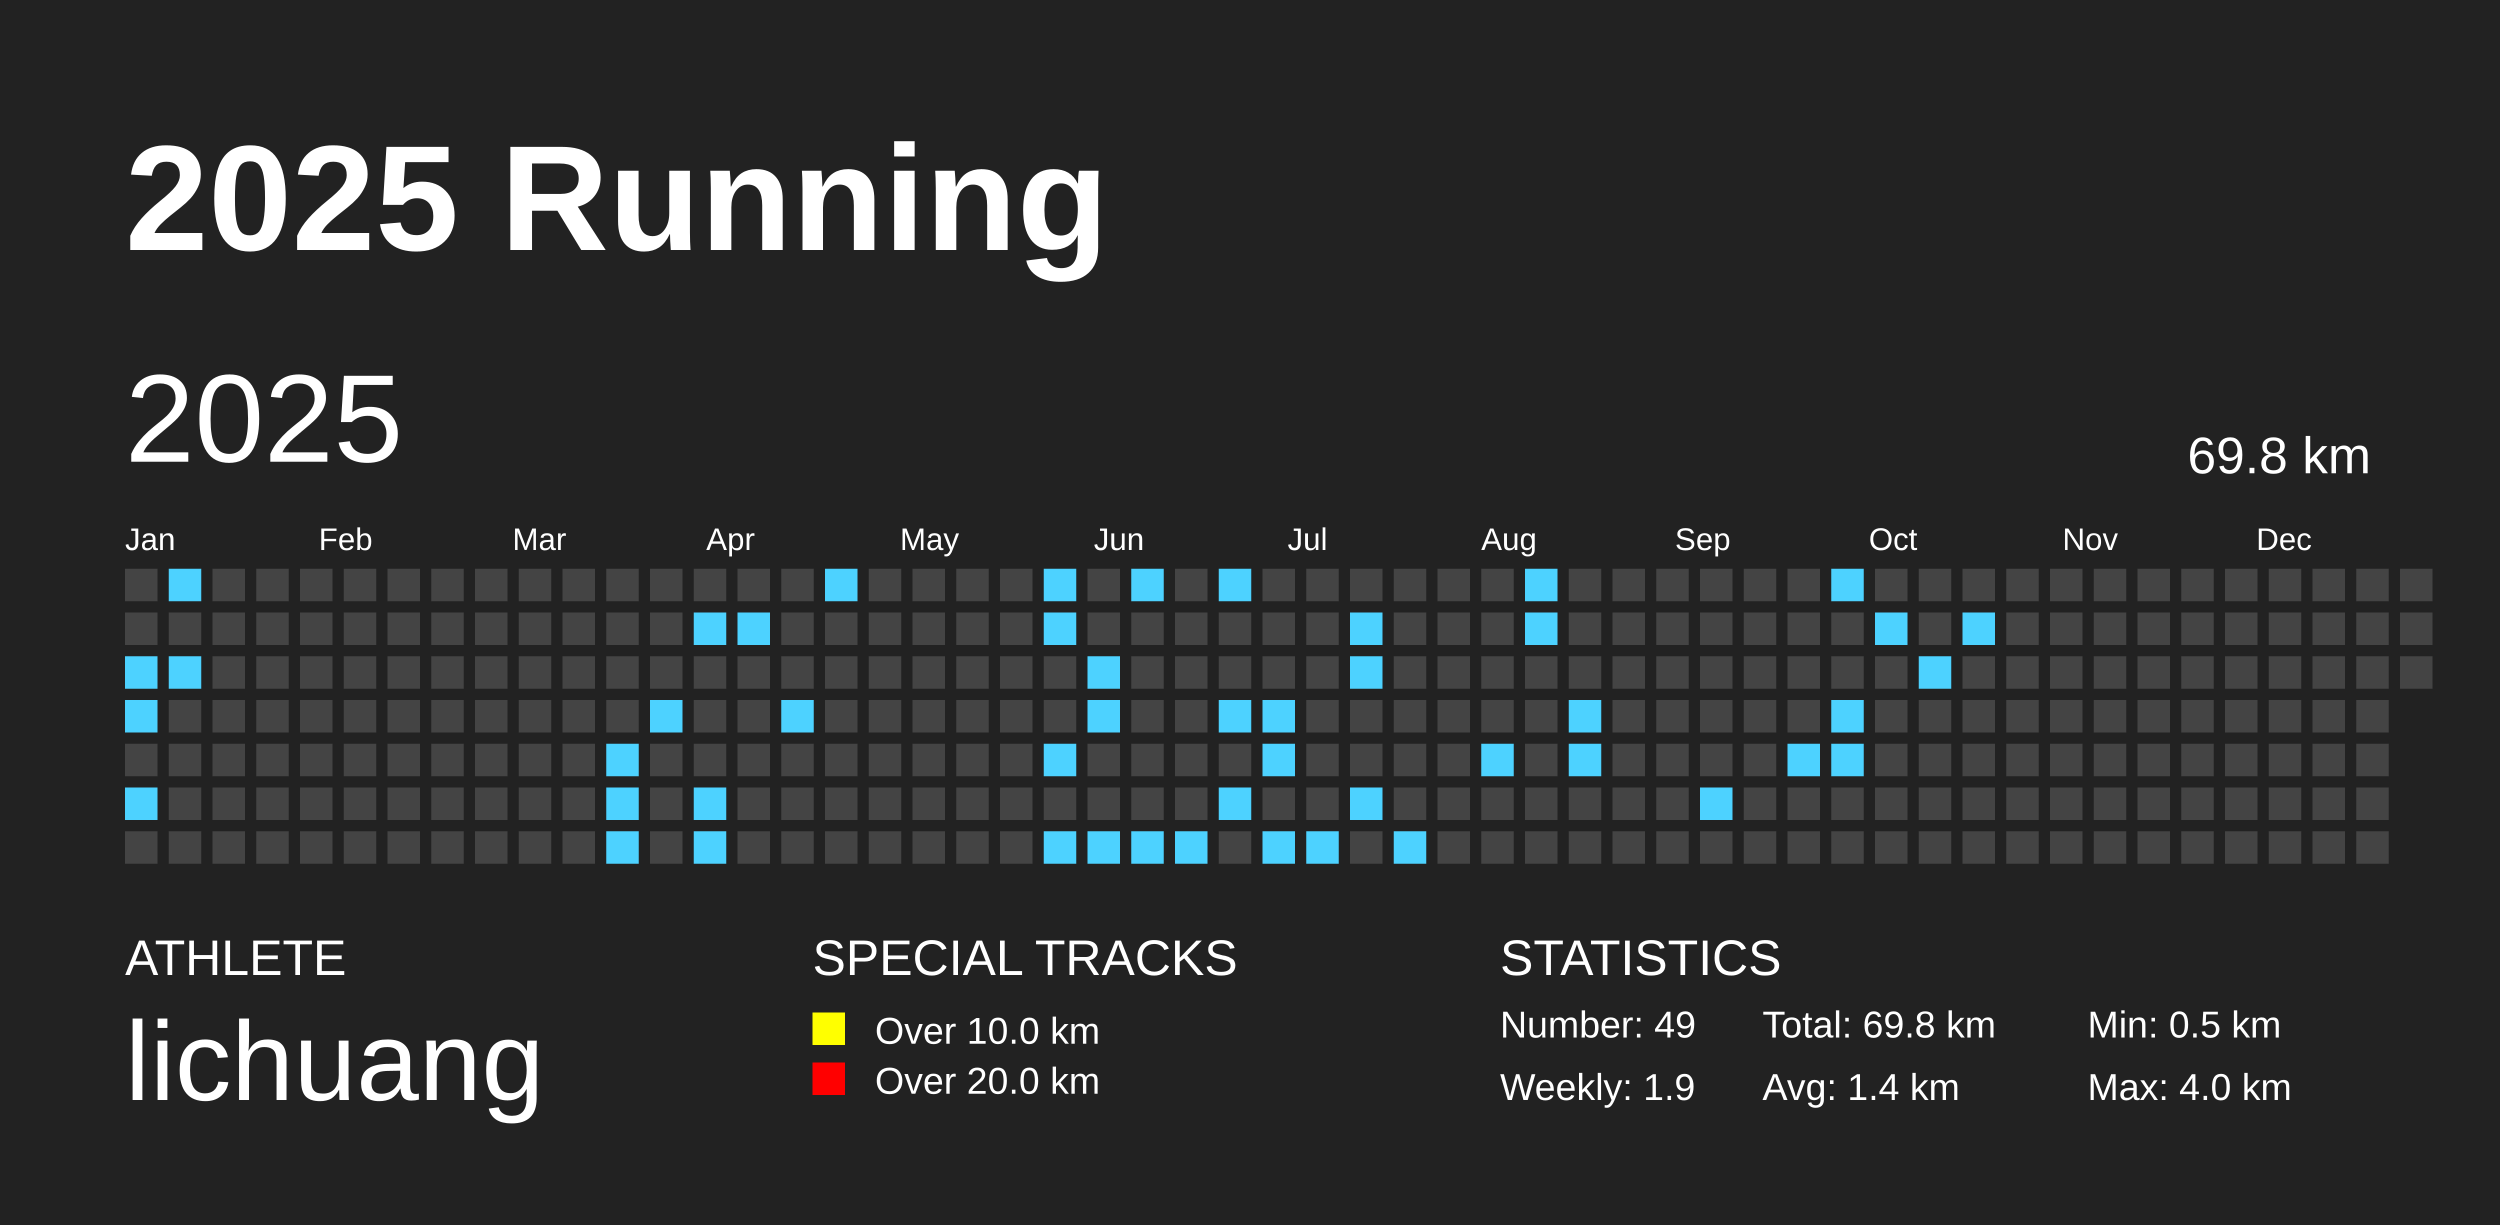
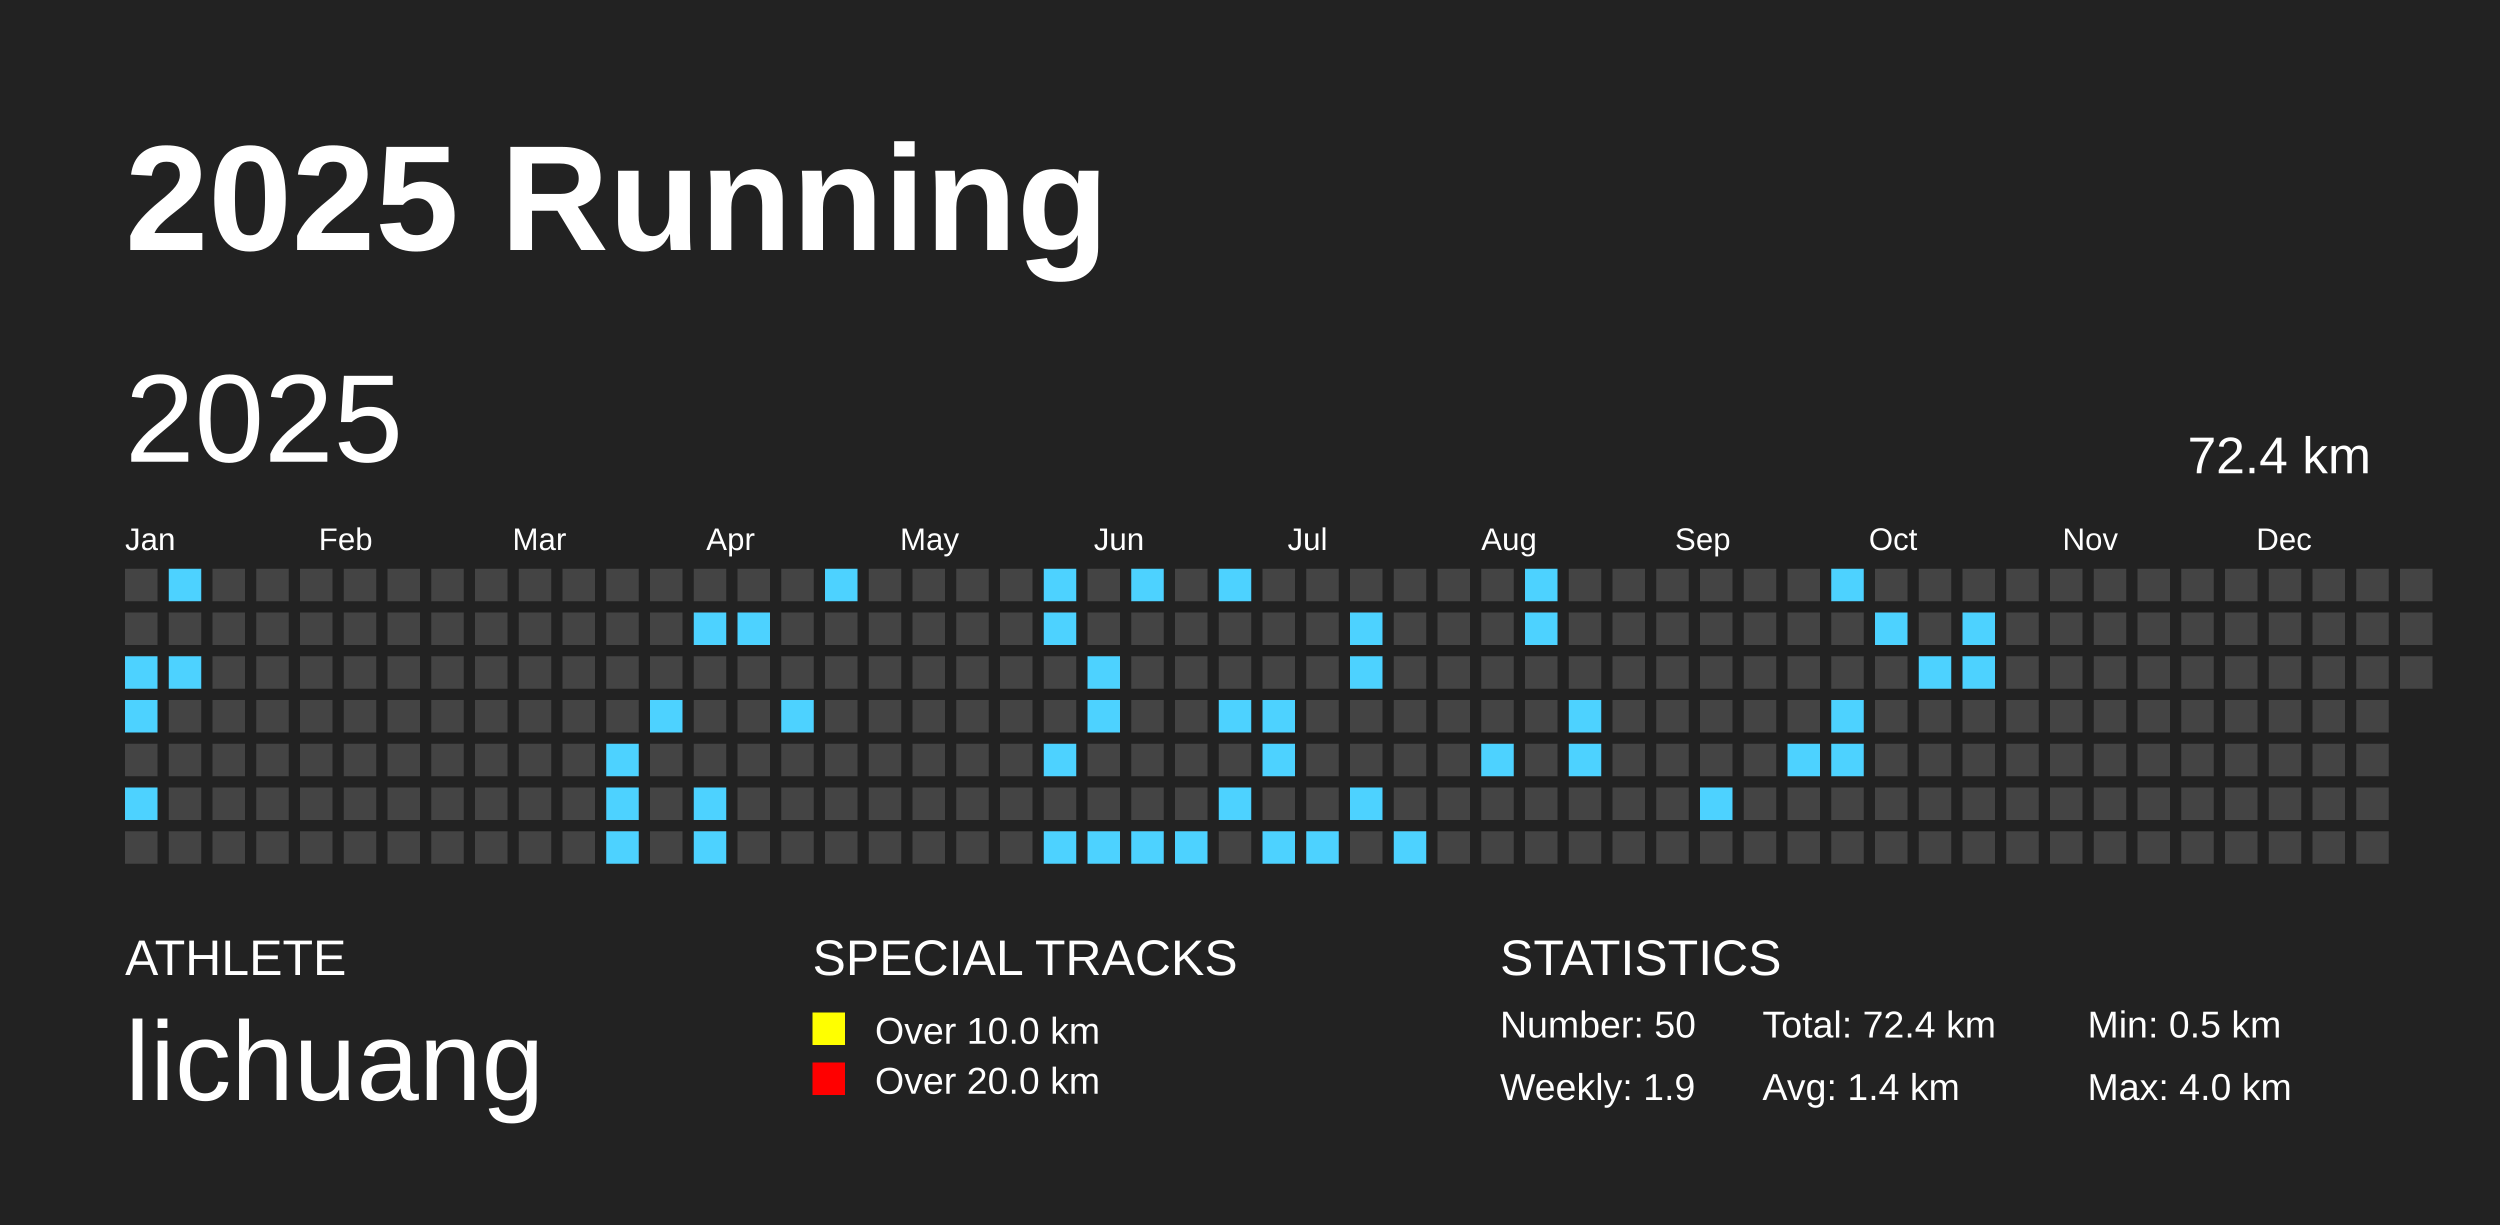
<svg xmlns="http://www.w3.org/2000/svg" baseProfile="full" height="98mm" version="1.1" viewBox="0,0,200,98" width="200mm">
  <defs />
  <rect fill="#222222" height="98" width="200" x="0" y="0" />
  <text fill="#FFFFFF" style="font-size:12px; font-family:Arial; font-weight:bold;" x="10" y="20">2025 Running</text>
  <text fill="#FFFFFF" style="font-size:4px; font-family:Arial" x="10" y="78">ATHLETE</text>
  <text fill="#FFFFFF" style="font-size:9px; font-family:Arial" x="10" y="88">lichuang</text>
  <text fill="#FFFFFF" style="font-size:4px; font-family:Arial" x="65" y="78">SPECIAL TRACKS</text>
  <rect fill="yellow" height="2.6" width="2.6" x="65" y="81" />
  <text fill="#FFFFFF" style="font-size:3px; font-family:Arial" x="70" y="83.5">Over 10.0 km</text>
  <rect fill="red" height="2.6" width="2.6" x="65" y="85" />
  <text fill="#FFFFFF" style="font-size:3px; font-family:Arial" x="70" y="87.5">Over 20.0 km</text>
  <text fill="#FFFFFF" style="font-size:4px; font-family:Arial" x="120" y="78">STATISTICS</text>
-   <text fill="#FFFFFF" style="font-size:3px; font-family:Arial" x="120" y="83">Number: 49</text>
+   <text fill="#FFFFFF" style="font-size:3px; font-family:Arial" x="120" y="83">Number: 50</text>
  <text fill="#FFFFFF" style="font-size:3px; font-family:Arial" x="120" y="88">Weekly: 1.9</text>
-   <text fill="#FFFFFF" style="font-size:3px; font-family:Arial" x="141" y="83">Total: 69.8 km</text>
+   <text fill="#FFFFFF" style="font-size:3px; font-family:Arial" x="141" y="83">Total: 72.4 km</text>
  <text fill="#FFFFFF" style="font-size:3px; font-family:Arial" x="141" y="88">Avg: 1.4 km</text>
  <text fill="#FFFFFF" style="font-size:3px; font-family:Arial" x="167" y="83">Min: 0.5 km</text>
  <text fill="#FFFFFF" style="font-size:3px; font-family:Arial" x="167" y="88">Max: 4.0 km</text>
  <text dominant-baseline="hanging" fill="#FFFFFF" style="font-size:10.0px; font-family:Arial;" x="10" y="30">2025</text>
-   <text dominant-baseline="hanging" fill="#FFFFFF" style="font-size:4.125px; font-family:Arial;" x="175" y="35">69.8 km</text>
+   <text dominant-baseline="hanging" fill="#FFFFFF" style="font-size:4.125px; font-family:Arial;" x="175" y="35">72.4 km</text>
  <text fill="#FFFFFF" style="font-size:2.5px; font-family:Arial" x="10.0" y="44">Jan</text>
  <text fill="#FFFFFF" style="font-size:2.5px; font-family:Arial" x="25.5" y="44">Feb</text>
  <text fill="#FFFFFF" style="font-size:2.5px; font-family:Arial" x="41.0" y="44">Mar</text>
  <text fill="#FFFFFF" style="font-size:2.5px; font-family:Arial" x="56.5" y="44">Apr</text>
  <text fill="#FFFFFF" style="font-size:2.5px; font-family:Arial" x="72.0" y="44">May</text>
  <text fill="#FFFFFF" style="font-size:2.5px; font-family:Arial" x="87.5" y="44">Jun</text>
  <text fill="#FFFFFF" style="font-size:2.5px; font-family:Arial" x="103.0" y="44">Jul</text>
  <text fill="#FFFFFF" style="font-size:2.5px; font-family:Arial" x="118.5" y="44">Aug</text>
  <text fill="#FFFFFF" style="font-size:2.5px; font-family:Arial" x="134.0" y="44">Sep</text>
  <text fill="#FFFFFF" style="font-size:2.5px; font-family:Arial" x="149.5" y="44">Oct</text>
  <text fill="#FFFFFF" style="font-size:2.5px; font-family:Arial" x="165.0" y="44">Nov</text>
  <text fill="#FFFFFF" style="font-size:2.5px; font-family:Arial" x="180.5" y="44">Dec</text>
  <rect fill="#444444" height="2.6" width="2.6" x="10.0" y="45.5" />
  <rect fill="#444444" height="2.6" width="2.6" x="10.0" y="49.0" />
  <rect fill="#4dd2ff" height="2.6" width="2.6" x="10.0" y="52.5" />
  <rect fill="#4dd2ff" height="2.6" width="2.6" x="10.0" y="56.0" />
  <rect fill="#444444" height="2.6" width="2.6" x="10.0" y="59.5" />
  <rect fill="#4dd2ff" height="2.6" width="2.6" x="10.0" y="63.0" />
  <rect fill="#444444" height="2.6" width="2.6" x="10.0" y="66.5" />
  <rect fill="#4dd2ff" height="2.6" width="2.6" x="13.5" y="45.5" />
  <rect fill="#444444" height="2.6" width="2.6" x="13.5" y="49.0" />
  <rect fill="#4dd2ff" height="2.6" width="2.6" x="13.5" y="52.5" />
  <rect fill="#444444" height="2.6" width="2.6" x="13.5" y="56.0" />
  <rect fill="#444444" height="2.6" width="2.6" x="13.5" y="59.5" />
  <rect fill="#444444" height="2.6" width="2.6" x="13.5" y="63.0" />
  <rect fill="#444444" height="2.6" width="2.6" x="13.5" y="66.5" />
  <rect fill="#444444" height="2.6" width="2.6" x="17.0" y="45.5" />
  <rect fill="#444444" height="2.6" width="2.6" x="17.0" y="49.0" />
  <rect fill="#444444" height="2.6" width="2.6" x="17.0" y="52.5" />
  <rect fill="#444444" height="2.6" width="2.6" x="17.0" y="56.0" />
  <rect fill="#444444" height="2.6" width="2.6" x="17.0" y="59.5" />
  <rect fill="#444444" height="2.6" width="2.6" x="17.0" y="63.0" />
  <rect fill="#444444" height="2.6" width="2.6" x="17.0" y="66.5" />
  <rect fill="#444444" height="2.6" width="2.6" x="20.5" y="45.5" />
  <rect fill="#444444" height="2.6" width="2.6" x="20.5" y="49.0" />
  <rect fill="#444444" height="2.6" width="2.6" x="20.5" y="52.5" />
  <rect fill="#444444" height="2.6" width="2.6" x="20.5" y="56.0" />
  <rect fill="#444444" height="2.6" width="2.6" x="20.5" y="59.5" />
  <rect fill="#444444" height="2.6" width="2.6" x="20.5" y="63.0" />
  <rect fill="#444444" height="2.6" width="2.6" x="20.5" y="66.5" />
  <rect fill="#444444" height="2.6" width="2.6" x="24.0" y="45.5" />
  <rect fill="#444444" height="2.6" width="2.6" x="24.0" y="49.0" />
  <rect fill="#444444" height="2.6" width="2.6" x="24.0" y="52.5" />
  <rect fill="#444444" height="2.6" width="2.6" x="24.0" y="56.0" />
  <rect fill="#444444" height="2.6" width="2.6" x="24.0" y="59.5" />
  <rect fill="#444444" height="2.6" width="2.6" x="24.0" y="63.0" />
  <rect fill="#444444" height="2.6" width="2.6" x="24.0" y="66.5" />
  <rect fill="#444444" height="2.6" width="2.6" x="27.5" y="45.5" />
  <rect fill="#444444" height="2.6" width="2.6" x="27.5" y="49.0" />
  <rect fill="#444444" height="2.6" width="2.6" x="27.5" y="52.5" />
  <rect fill="#444444" height="2.6" width="2.6" x="27.5" y="56.0" />
  <rect fill="#444444" height="2.6" width="2.6" x="27.5" y="59.5" />
  <rect fill="#444444" height="2.6" width="2.6" x="27.5" y="63.0" />
  <rect fill="#444444" height="2.6" width="2.6" x="27.5" y="66.5" />
  <rect fill="#444444" height="2.6" width="2.6" x="31.0" y="45.5" />
  <rect fill="#444444" height="2.6" width="2.6" x="31.0" y="49.0" />
  <rect fill="#444444" height="2.6" width="2.6" x="31.0" y="52.5" />
  <rect fill="#444444" height="2.6" width="2.6" x="31.0" y="56.0" />
  <rect fill="#444444" height="2.6" width="2.6" x="31.0" y="59.5" />
  <rect fill="#444444" height="2.6" width="2.6" x="31.0" y="63.0" />
  <rect fill="#444444" height="2.6" width="2.6" x="31.0" y="66.5" />
  <rect fill="#444444" height="2.6" width="2.6" x="34.5" y="45.5" />
  <rect fill="#444444" height="2.6" width="2.6" x="34.5" y="49.0" />
  <rect fill="#444444" height="2.6" width="2.6" x="34.5" y="52.5" />
  <rect fill="#444444" height="2.6" width="2.6" x="34.5" y="56.0" />
  <rect fill="#444444" height="2.6" width="2.6" x="34.5" y="59.5" />
  <rect fill="#444444" height="2.6" width="2.6" x="34.5" y="63.0" />
  <rect fill="#444444" height="2.6" width="2.6" x="34.5" y="66.5" />
  <rect fill="#444444" height="2.6" width="2.6" x="38.0" y="45.5" />
  <rect fill="#444444" height="2.6" width="2.6" x="38.0" y="49.0" />
  <rect fill="#444444" height="2.6" width="2.6" x="38.0" y="52.5" />
  <rect fill="#444444" height="2.6" width="2.6" x="38.0" y="56.0" />
  <rect fill="#444444" height="2.6" width="2.6" x="38.0" y="59.5" />
  <rect fill="#444444" height="2.6" width="2.6" x="38.0" y="63.0" />
  <rect fill="#444444" height="2.6" width="2.6" x="38.0" y="66.5" />
  <rect fill="#444444" height="2.6" width="2.6" x="41.5" y="45.5" />
  <rect fill="#444444" height="2.6" width="2.6" x="41.5" y="49.0" />
  <rect fill="#444444" height="2.6" width="2.6" x="41.5" y="52.5" />
  <rect fill="#444444" height="2.6" width="2.6" x="41.5" y="56.0" />
  <rect fill="#444444" height="2.6" width="2.6" x="41.5" y="59.5" />
  <rect fill="#444444" height="2.6" width="2.6" x="41.5" y="63.0" />
  <rect fill="#444444" height="2.6" width="2.6" x="41.5" y="66.5" />
  <rect fill="#444444" height="2.6" width="2.6" x="45.0" y="45.5" />
  <rect fill="#444444" height="2.6" width="2.6" x="45.0" y="49.0" />
  <rect fill="#444444" height="2.6" width="2.6" x="45.0" y="52.5" />
  <rect fill="#444444" height="2.6" width="2.6" x="45.0" y="56.0" />
  <rect fill="#444444" height="2.6" width="2.6" x="45.0" y="59.5" />
  <rect fill="#444444" height="2.6" width="2.6" x="45.0" y="63.0" />
  <rect fill="#444444" height="2.6" width="2.6" x="45.0" y="66.5" />
  <rect fill="#444444" height="2.6" width="2.6" x="48.5" y="45.5" />
  <rect fill="#444444" height="2.6" width="2.6" x="48.5" y="49.0" />
  <rect fill="#444444" height="2.6" width="2.6" x="48.5" y="52.5" />
  <rect fill="#444444" height="2.6" width="2.6" x="48.5" y="56.0" />
  <rect fill="#4dd2ff" height="2.6" width="2.6" x="48.5" y="59.5" />
  <rect fill="#4dd2ff" height="2.6" width="2.6" x="48.5" y="63.0" />
  <rect fill="#4dd2ff" height="2.6" width="2.6" x="48.5" y="66.5" />
  <rect fill="#444444" height="2.6" width="2.6" x="52.0" y="45.5" />
  <rect fill="#444444" height="2.6" width="2.6" x="52.0" y="49.0" />
  <rect fill="#444444" height="2.6" width="2.6" x="52.0" y="52.5" />
  <rect fill="#4dd2ff" height="2.6" width="2.6" x="52.0" y="56.0" />
  <rect fill="#444444" height="2.6" width="2.6" x="52.0" y="59.5" />
  <rect fill="#444444" height="2.6" width="2.6" x="52.0" y="63.0" />
  <rect fill="#444444" height="2.6" width="2.6" x="52.0" y="66.5" />
  <rect fill="#444444" height="2.6" width="2.6" x="55.5" y="45.5" />
  <rect fill="#4dd2ff" height="2.6" width="2.6" x="55.5" y="49.0" />
  <rect fill="#444444" height="2.6" width="2.6" x="55.5" y="52.5" />
  <rect fill="#444444" height="2.6" width="2.6" x="55.5" y="56.0" />
  <rect fill="#444444" height="2.6" width="2.6" x="55.5" y="59.5" />
  <rect fill="#4dd2ff" height="2.6" width="2.6" x="55.5" y="63.0" />
  <rect fill="#4dd2ff" height="2.6" width="2.6" x="55.5" y="66.5" />
  <rect fill="#444444" height="2.6" width="2.6" x="59.0" y="45.5" />
  <rect fill="#4dd2ff" height="2.6" width="2.6" x="59.0" y="49.0" />
  <rect fill="#444444" height="2.6" width="2.6" x="59.0" y="52.5" />
  <rect fill="#444444" height="2.6" width="2.6" x="59.0" y="56.0" />
  <rect fill="#444444" height="2.6" width="2.6" x="59.0" y="59.5" />
  <rect fill="#444444" height="2.6" width="2.6" x="59.0" y="63.0" />
  <rect fill="#444444" height="2.6" width="2.6" x="59.0" y="66.5" />
  <rect fill="#444444" height="2.6" width="2.6" x="62.5" y="45.5" />
  <rect fill="#444444" height="2.6" width="2.6" x="62.5" y="49.0" />
  <rect fill="#444444" height="2.6" width="2.6" x="62.5" y="52.5" />
  <rect fill="#4dd2ff" height="2.6" width="2.6" x="62.5" y="56.0" />
  <rect fill="#444444" height="2.6" width="2.6" x="62.5" y="59.5" />
  <rect fill="#444444" height="2.6" width="2.6" x="62.5" y="63.0" />
  <rect fill="#444444" height="2.6" width="2.6" x="62.5" y="66.5" />
  <rect fill="#4dd2ff" height="2.6" width="2.6" x="66.0" y="45.5" />
  <rect fill="#444444" height="2.6" width="2.6" x="66.0" y="49.0" />
  <rect fill="#444444" height="2.6" width="2.6" x="66.0" y="52.5" />
  <rect fill="#444444" height="2.6" width="2.6" x="66.0" y="56.0" />
  <rect fill="#444444" height="2.6" width="2.6" x="66.0" y="59.5" />
  <rect fill="#444444" height="2.6" width="2.6" x="66.0" y="63.0" />
  <rect fill="#444444" height="2.6" width="2.6" x="66.0" y="66.5" />
  <rect fill="#444444" height="2.6" width="2.6" x="69.5" y="45.5" />
  <rect fill="#444444" height="2.6" width="2.6" x="69.5" y="49.0" />
  <rect fill="#444444" height="2.6" width="2.6" x="69.5" y="52.5" />
  <rect fill="#444444" height="2.6" width="2.6" x="69.5" y="56.0" />
  <rect fill="#444444" height="2.6" width="2.6" x="69.5" y="59.5" />
  <rect fill="#444444" height="2.6" width="2.6" x="69.5" y="63.0" />
  <rect fill="#444444" height="2.6" width="2.6" x="69.5" y="66.5" />
  <rect fill="#444444" height="2.6" width="2.6" x="73.0" y="45.5" />
  <rect fill="#444444" height="2.6" width="2.6" x="73.0" y="49.0" />
  <rect fill="#444444" height="2.6" width="2.6" x="73.0" y="52.5" />
  <rect fill="#444444" height="2.6" width="2.6" x="73.0" y="56.0" />
  <rect fill="#444444" height="2.6" width="2.6" x="73.0" y="59.5" />
  <rect fill="#444444" height="2.6" width="2.6" x="73.0" y="63.0" />
  <rect fill="#444444" height="2.6" width="2.6" x="73.0" y="66.5" />
  <rect fill="#444444" height="2.6" width="2.6" x="76.5" y="45.5" />
  <rect fill="#444444" height="2.6" width="2.6" x="76.5" y="49.0" />
  <rect fill="#444444" height="2.6" width="2.6" x="76.5" y="52.5" />
  <rect fill="#444444" height="2.6" width="2.6" x="76.5" y="56.0" />
  <rect fill="#444444" height="2.6" width="2.6" x="76.5" y="59.5" />
  <rect fill="#444444" height="2.6" width="2.6" x="76.5" y="63.0" />
  <rect fill="#444444" height="2.6" width="2.6" x="76.5" y="66.5" />
  <rect fill="#444444" height="2.6" width="2.6" x="80.0" y="45.5" />
  <rect fill="#444444" height="2.6" width="2.6" x="80.0" y="49.0" />
  <rect fill="#444444" height="2.6" width="2.6" x="80.0" y="52.5" />
  <rect fill="#444444" height="2.6" width="2.6" x="80.0" y="56.0" />
  <rect fill="#444444" height="2.6" width="2.6" x="80.0" y="59.5" />
  <rect fill="#444444" height="2.6" width="2.6" x="80.0" y="63.0" />
  <rect fill="#444444" height="2.6" width="2.6" x="80.0" y="66.5" />
  <rect fill="#4dd2ff" height="2.6" width="2.6" x="83.5" y="45.5" />
  <rect fill="#4dd2ff" height="2.6" width="2.6" x="83.5" y="49.0" />
  <rect fill="#444444" height="2.6" width="2.6" x="83.5" y="52.5" />
  <rect fill="#444444" height="2.6" width="2.6" x="83.5" y="56.0" />
  <rect fill="#4dd2ff" height="2.6" width="2.6" x="83.5" y="59.5" />
  <rect fill="#444444" height="2.6" width="2.6" x="83.5" y="63.0" />
  <rect fill="#4dd2ff" height="2.6" width="2.6" x="83.5" y="66.5" />
  <rect fill="#444444" height="2.6" width="2.6" x="87.0" y="45.5" />
  <rect fill="#444444" height="2.6" width="2.6" x="87.0" y="49.0" />
  <rect fill="#4dd2ff" height="2.6" width="2.6" x="87.0" y="52.5" />
  <rect fill="#4dd2ff" height="2.6" width="2.6" x="87.0" y="56.0" />
  <rect fill="#444444" height="2.6" width="2.6" x="87.0" y="59.5" />
  <rect fill="#444444" height="2.6" width="2.6" x="87.0" y="63.0" />
  <rect fill="#4dd2ff" height="2.6" width="2.6" x="87.0" y="66.5" />
  <rect fill="#4dd2ff" height="2.6" width="2.6" x="90.5" y="45.5" />
  <rect fill="#444444" height="2.6" width="2.6" x="90.5" y="49.0" />
  <rect fill="#444444" height="2.6" width="2.6" x="90.5" y="52.5" />
  <rect fill="#444444" height="2.6" width="2.6" x="90.5" y="56.0" />
  <rect fill="#444444" height="2.6" width="2.6" x="90.5" y="59.5" />
  <rect fill="#444444" height="2.6" width="2.6" x="90.5" y="63.0" />
  <rect fill="#4dd2ff" height="2.6" width="2.6" x="90.5" y="66.5" />
  <rect fill="#444444" height="2.6" width="2.6" x="94.0" y="45.5" />
  <rect fill="#444444" height="2.6" width="2.6" x="94.0" y="49.0" />
  <rect fill="#444444" height="2.6" width="2.6" x="94.0" y="52.5" />
  <rect fill="#444444" height="2.6" width="2.6" x="94.0" y="56.0" />
  <rect fill="#444444" height="2.6" width="2.6" x="94.0" y="59.5" />
  <rect fill="#444444" height="2.6" width="2.6" x="94.0" y="63.0" />
  <rect fill="#4dd2ff" height="2.6" width="2.6" x="94.0" y="66.5" />
  <rect fill="#4dd2ff" height="2.6" width="2.6" x="97.5" y="45.5" />
  <rect fill="#444444" height="2.6" width="2.6" x="97.5" y="49.0" />
  <rect fill="#444444" height="2.6" width="2.6" x="97.5" y="52.5" />
  <rect fill="#4dd2ff" height="2.6" width="2.6" x="97.5" y="56.0" />
  <rect fill="#444444" height="2.6" width="2.6" x="97.5" y="59.5" />
  <rect fill="#4dd2ff" height="2.6" width="2.6" x="97.5" y="63.0" />
  <rect fill="#444444" height="2.6" width="2.6" x="97.5" y="66.5" />
  <rect fill="#444444" height="2.6" width="2.6" x="101.0" y="45.5" />
  <rect fill="#444444" height="2.6" width="2.6" x="101.0" y="49.0" />
  <rect fill="#444444" height="2.6" width="2.6" x="101.0" y="52.5" />
  <rect fill="#4dd2ff" height="2.6" width="2.6" x="101.0" y="56.0" />
  <rect fill="#4dd2ff" height="2.6" width="2.6" x="101.0" y="59.5" />
  <rect fill="#444444" height="2.6" width="2.6" x="101.0" y="63.0" />
  <rect fill="#4dd2ff" height="2.6" width="2.6" x="101.0" y="66.5" />
  <rect fill="#444444" height="2.6" width="2.6" x="104.5" y="45.5" />
  <rect fill="#444444" height="2.6" width="2.6" x="104.5" y="49.0" />
  <rect fill="#444444" height="2.6" width="2.6" x="104.5" y="52.5" />
  <rect fill="#444444" height="2.6" width="2.6" x="104.5" y="56.0" />
  <rect fill="#444444" height="2.6" width="2.6" x="104.5" y="59.5" />
  <rect fill="#444444" height="2.6" width="2.6" x="104.5" y="63.0" />
  <rect fill="#4dd2ff" height="2.6" width="2.6" x="104.5" y="66.5" />
  <rect fill="#444444" height="2.6" width="2.6" x="108.0" y="45.5" />
  <rect fill="#4dd2ff" height="2.6" width="2.6" x="108.0" y="49.0" />
  <rect fill="#4dd2ff" height="2.6" width="2.6" x="108.0" y="52.5" />
  <rect fill="#444444" height="2.6" width="2.6" x="108.0" y="56.0" />
  <rect fill="#444444" height="2.6" width="2.6" x="108.0" y="59.5" />
  <rect fill="#4dd2ff" height="2.6" width="2.6" x="108.0" y="63.0" />
  <rect fill="#444444" height="2.6" width="2.6" x="108.0" y="66.5" />
  <rect fill="#444444" height="2.6" width="2.6" x="111.5" y="45.5" />
  <rect fill="#444444" height="2.6" width="2.6" x="111.5" y="49.0" />
  <rect fill="#444444" height="2.6" width="2.6" x="111.5" y="52.5" />
  <rect fill="#444444" height="2.6" width="2.6" x="111.5" y="56.0" />
  <rect fill="#444444" height="2.6" width="2.6" x="111.5" y="59.5" />
  <rect fill="#444444" height="2.6" width="2.6" x="111.5" y="63.0" />
  <rect fill="#4dd2ff" height="2.6" width="2.6" x="111.5" y="66.5" />
  <rect fill="#444444" height="2.6" width="2.6" x="115.0" y="45.5" />
  <rect fill="#444444" height="2.6" width="2.6" x="115.0" y="49.0" />
  <rect fill="#444444" height="2.6" width="2.6" x="115.0" y="52.5" />
  <rect fill="#444444" height="2.6" width="2.6" x="115.0" y="56.0" />
  <rect fill="#444444" height="2.6" width="2.6" x="115.0" y="59.5" />
  <rect fill="#444444" height="2.6" width="2.6" x="115.0" y="63.0" />
  <rect fill="#444444" height="2.6" width="2.6" x="115.0" y="66.5" />
  <rect fill="#444444" height="2.6" width="2.6" x="118.5" y="45.5" />
  <rect fill="#444444" height="2.6" width="2.6" x="118.5" y="49.0" />
  <rect fill="#444444" height="2.6" width="2.6" x="118.5" y="52.5" />
  <rect fill="#444444" height="2.6" width="2.6" x="118.5" y="56.0" />
  <rect fill="#4dd2ff" height="2.6" width="2.6" x="118.5" y="59.5" />
  <rect fill="#444444" height="2.6" width="2.6" x="118.5" y="63.0" />
  <rect fill="#444444" height="2.6" width="2.6" x="118.5" y="66.5" />
  <rect fill="#4dd2ff" height="2.6" width="2.6" x="122.0" y="45.5" />
  <rect fill="#4dd2ff" height="2.6" width="2.6" x="122.0" y="49.0" />
  <rect fill="#444444" height="2.6" width="2.6" x="122.0" y="52.5" />
  <rect fill="#444444" height="2.6" width="2.6" x="122.0" y="56.0" />
  <rect fill="#444444" height="2.6" width="2.6" x="122.0" y="59.5" />
  <rect fill="#444444" height="2.6" width="2.6" x="122.0" y="63.0" />
  <rect fill="#444444" height="2.6" width="2.6" x="122.0" y="66.5" />
  <rect fill="#444444" height="2.6" width="2.6" x="125.5" y="45.5" />
  <rect fill="#444444" height="2.6" width="2.6" x="125.5" y="49.0" />
  <rect fill="#444444" height="2.6" width="2.6" x="125.5" y="52.5" />
  <rect fill="#4dd2ff" height="2.6" width="2.6" x="125.5" y="56.0" />
  <rect fill="#4dd2ff" height="2.6" width="2.6" x="125.5" y="59.5" />
  <rect fill="#444444" height="2.6" width="2.6" x="125.5" y="63.0" />
  <rect fill="#444444" height="2.6" width="2.6" x="125.5" y="66.5" />
  <rect fill="#444444" height="2.6" width="2.6" x="129.0" y="45.5" />
  <rect fill="#444444" height="2.6" width="2.6" x="129.0" y="49.0" />
  <rect fill="#444444" height="2.6" width="2.6" x="129.0" y="52.5" />
  <rect fill="#444444" height="2.6" width="2.6" x="129.0" y="56.0" />
  <rect fill="#444444" height="2.6" width="2.6" x="129.0" y="59.5" />
  <rect fill="#444444" height="2.6" width="2.6" x="129.0" y="63.0" />
  <rect fill="#444444" height="2.6" width="2.6" x="129.0" y="66.5" />
  <rect fill="#444444" height="2.6" width="2.6" x="132.5" y="45.5" />
  <rect fill="#444444" height="2.6" width="2.6" x="132.5" y="49.0" />
  <rect fill="#444444" height="2.6" width="2.6" x="132.5" y="52.5" />
  <rect fill="#444444" height="2.6" width="2.6" x="132.5" y="56.0" />
  <rect fill="#444444" height="2.6" width="2.6" x="132.5" y="59.5" />
  <rect fill="#444444" height="2.6" width="2.6" x="132.5" y="63.0" />
  <rect fill="#444444" height="2.6" width="2.6" x="132.5" y="66.5" />
  <rect fill="#444444" height="2.6" width="2.6" x="136.0" y="45.5" />
  <rect fill="#444444" height="2.6" width="2.6" x="136.0" y="49.0" />
  <rect fill="#444444" height="2.6" width="2.6" x="136.0" y="52.5" />
  <rect fill="#444444" height="2.6" width="2.6" x="136.0" y="56.0" />
  <rect fill="#444444" height="2.6" width="2.6" x="136.0" y="59.5" />
  <rect fill="#4dd2ff" height="2.6" width="2.6" x="136.0" y="63.0" />
  <rect fill="#444444" height="2.6" width="2.6" x="136.0" y="66.5" />
  <rect fill="#444444" height="2.6" width="2.6" x="139.5" y="45.5" />
  <rect fill="#444444" height="2.6" width="2.6" x="139.5" y="49.0" />
  <rect fill="#444444" height="2.6" width="2.6" x="139.5" y="52.5" />
  <rect fill="#444444" height="2.6" width="2.6" x="139.5" y="56.0" />
  <rect fill="#444444" height="2.6" width="2.6" x="139.5" y="59.5" />
  <rect fill="#444444" height="2.6" width="2.6" x="139.5" y="63.0" />
  <rect fill="#444444" height="2.6" width="2.6" x="139.5" y="66.5" />
  <rect fill="#444444" height="2.6" width="2.6" x="143.0" y="45.5" />
  <rect fill="#444444" height="2.6" width="2.6" x="143.0" y="49.0" />
  <rect fill="#444444" height="2.6" width="2.6" x="143.0" y="52.5" />
  <rect fill="#444444" height="2.6" width="2.6" x="143.0" y="56.0" />
  <rect fill="#4dd2ff" height="2.6" width="2.6" x="143.0" y="59.5" />
  <rect fill="#444444" height="2.6" width="2.6" x="143.0" y="63.0" />
  <rect fill="#444444" height="2.6" width="2.6" x="143.0" y="66.5" />
  <rect fill="#4dd2ff" height="2.6" width="2.6" x="146.5" y="45.5" />
  <rect fill="#444444" height="2.6" width="2.6" x="146.5" y="49.0" />
  <rect fill="#444444" height="2.6" width="2.6" x="146.5" y="52.5" />
  <rect fill="#4dd2ff" height="2.6" width="2.6" x="146.5" y="56.0" />
  <rect fill="#4dd2ff" height="2.6" width="2.6" x="146.5" y="59.5" />
  <rect fill="#444444" height="2.6" width="2.6" x="146.5" y="63.0" />
  <rect fill="#444444" height="2.6" width="2.6" x="146.5" y="66.5" />
  <rect fill="#444444" height="2.6" width="2.6" x="150.0" y="45.5" />
  <rect fill="#4dd2ff" height="2.6" width="2.6" x="150.0" y="49.0" />
  <rect fill="#444444" height="2.6" width="2.6" x="150.0" y="52.5" />
  <rect fill="#444444" height="2.6" width="2.6" x="150.0" y="56.0" />
  <rect fill="#444444" height="2.6" width="2.6" x="150.0" y="59.5" />
  <rect fill="#444444" height="2.6" width="2.6" x="150.0" y="63.0" />
  <rect fill="#444444" height="2.6" width="2.6" x="150.0" y="66.5" />
  <rect fill="#444444" height="2.6" width="2.6" x="153.5" y="45.5" />
  <rect fill="#444444" height="2.6" width="2.6" x="153.5" y="49.0" />
  <rect fill="#4dd2ff" height="2.6" width="2.6" x="153.5" y="52.5" />
  <rect fill="#444444" height="2.6" width="2.6" x="153.5" y="56.0" />
  <rect fill="#444444" height="2.6" width="2.6" x="153.5" y="59.5" />
  <rect fill="#444444" height="2.6" width="2.6" x="153.5" y="63.0" />
  <rect fill="#444444" height="2.6" width="2.6" x="153.5" y="66.5" />
  <rect fill="#444444" height="2.6" width="2.6" x="157.0" y="45.5" />
  <rect fill="#4dd2ff" height="2.6" width="2.6" x="157.0" y="49.0" />
-   <rect fill="#444444" height="2.6" width="2.6" x="157.0" y="52.5" />
+   <rect fill="#4dd2ff" height="2.6" width="2.6" x="157.0" y="52.5" />
  <rect fill="#444444" height="2.6" width="2.6" x="157.0" y="56.0" />
  <rect fill="#444444" height="2.6" width="2.6" x="157.0" y="59.5" />
  <rect fill="#444444" height="2.6" width="2.6" x="157.0" y="63.0" />
  <rect fill="#444444" height="2.6" width="2.6" x="157.0" y="66.5" />
  <rect fill="#444444" height="2.6" width="2.6" x="160.5" y="45.5" />
  <rect fill="#444444" height="2.6" width="2.6" x="160.5" y="49.0" />
  <rect fill="#444444" height="2.6" width="2.6" x="160.5" y="52.5" />
  <rect fill="#444444" height="2.6" width="2.6" x="160.5" y="56.0" />
  <rect fill="#444444" height="2.6" width="2.6" x="160.5" y="59.5" />
  <rect fill="#444444" height="2.6" width="2.6" x="160.5" y="63.0" />
  <rect fill="#444444" height="2.6" width="2.6" x="160.5" y="66.5" />
  <rect fill="#444444" height="2.6" width="2.6" x="164.0" y="45.5" />
  <rect fill="#444444" height="2.6" width="2.6" x="164.0" y="49.0" />
  <rect fill="#444444" height="2.6" width="2.6" x="164.0" y="52.5" />
  <rect fill="#444444" height="2.6" width="2.6" x="164.0" y="56.0" />
  <rect fill="#444444" height="2.6" width="2.6" x="164.0" y="59.5" />
  <rect fill="#444444" height="2.6" width="2.6" x="164.0" y="63.0" />
  <rect fill="#444444" height="2.6" width="2.6" x="164.0" y="66.5" />
  <rect fill="#444444" height="2.6" width="2.6" x="167.5" y="45.5" />
  <rect fill="#444444" height="2.6" width="2.6" x="167.5" y="49.0" />
  <rect fill="#444444" height="2.6" width="2.6" x="167.5" y="52.5" />
  <rect fill="#444444" height="2.6" width="2.6" x="167.5" y="56.0" />
  <rect fill="#444444" height="2.6" width="2.6" x="167.5" y="59.5" />
  <rect fill="#444444" height="2.6" width="2.6" x="167.5" y="63.0" />
  <rect fill="#444444" height="2.6" width="2.6" x="167.5" y="66.5" />
  <rect fill="#444444" height="2.6" width="2.6" x="171.0" y="45.5" />
  <rect fill="#444444" height="2.6" width="2.6" x="171.0" y="49.0" />
  <rect fill="#444444" height="2.6" width="2.6" x="171.0" y="52.5" />
  <rect fill="#444444" height="2.6" width="2.6" x="171.0" y="56.0" />
  <rect fill="#444444" height="2.6" width="2.6" x="171.0" y="59.5" />
  <rect fill="#444444" height="2.6" width="2.6" x="171.0" y="63.0" />
  <rect fill="#444444" height="2.6" width="2.6" x="171.0" y="66.5" />
  <rect fill="#444444" height="2.6" width="2.6" x="174.5" y="45.5" />
  <rect fill="#444444" height="2.6" width="2.6" x="174.5" y="49.0" />
  <rect fill="#444444" height="2.6" width="2.6" x="174.5" y="52.5" />
  <rect fill="#444444" height="2.6" width="2.6" x="174.5" y="56.0" />
  <rect fill="#444444" height="2.6" width="2.6" x="174.5" y="59.5" />
  <rect fill="#444444" height="2.6" width="2.6" x="174.5" y="63.0" />
  <rect fill="#444444" height="2.6" width="2.6" x="174.5" y="66.5" />
  <rect fill="#444444" height="2.6" width="2.6" x="178.0" y="45.5" />
  <rect fill="#444444" height="2.6" width="2.6" x="178.0" y="49.0" />
  <rect fill="#444444" height="2.6" width="2.6" x="178.0" y="52.5" />
  <rect fill="#444444" height="2.6" width="2.6" x="178.0" y="56.0" />
  <rect fill="#444444" height="2.6" width="2.6" x="178.0" y="59.5" />
  <rect fill="#444444" height="2.6" width="2.6" x="178.0" y="63.0" />
  <rect fill="#444444" height="2.6" width="2.6" x="178.0" y="66.5" />
  <rect fill="#444444" height="2.6" width="2.6" x="181.5" y="45.5" />
  <rect fill="#444444" height="2.6" width="2.6" x="181.5" y="49.0" />
  <rect fill="#444444" height="2.6" width="2.6" x="181.5" y="52.5" />
  <rect fill="#444444" height="2.6" width="2.6" x="181.5" y="56.0" />
  <rect fill="#444444" height="2.6" width="2.6" x="181.5" y="59.5" />
  <rect fill="#444444" height="2.6" width="2.6" x="181.5" y="63.0" />
  <rect fill="#444444" height="2.6" width="2.6" x="181.5" y="66.5" />
  <rect fill="#444444" height="2.6" width="2.6" x="185.0" y="45.5" />
  <rect fill="#444444" height="2.6" width="2.6" x="185.0" y="49.0" />
  <rect fill="#444444" height="2.6" width="2.6" x="185.0" y="52.5" />
  <rect fill="#444444" height="2.6" width="2.6" x="185.0" y="56.0" />
  <rect fill="#444444" height="2.6" width="2.6" x="185.0" y="59.5" />
  <rect fill="#444444" height="2.6" width="2.6" x="185.0" y="63.0" />
  <rect fill="#444444" height="2.6" width="2.6" x="185.0" y="66.5" />
  <rect fill="#444444" height="2.6" width="2.6" x="188.5" y="45.5" />
  <rect fill="#444444" height="2.6" width="2.6" x="188.5" y="49.0" />
  <rect fill="#444444" height="2.6" width="2.6" x="188.5" y="52.5" />
  <rect fill="#444444" height="2.6" width="2.6" x="188.5" y="56.0" />
  <rect fill="#444444" height="2.6" width="2.6" x="188.5" y="59.5" />
  <rect fill="#444444" height="2.6" width="2.6" x="188.5" y="63.0" />
  <rect fill="#444444" height="2.6" width="2.6" x="188.5" y="66.5" />
  <rect fill="#444444" height="2.6" width="2.6" x="192.0" y="45.5" />
  <rect fill="#444444" height="2.6" width="2.6" x="192.0" y="49.0" />
  <rect fill="#444444" height="2.6" width="2.6" x="192.0" y="52.5" />
</svg>
